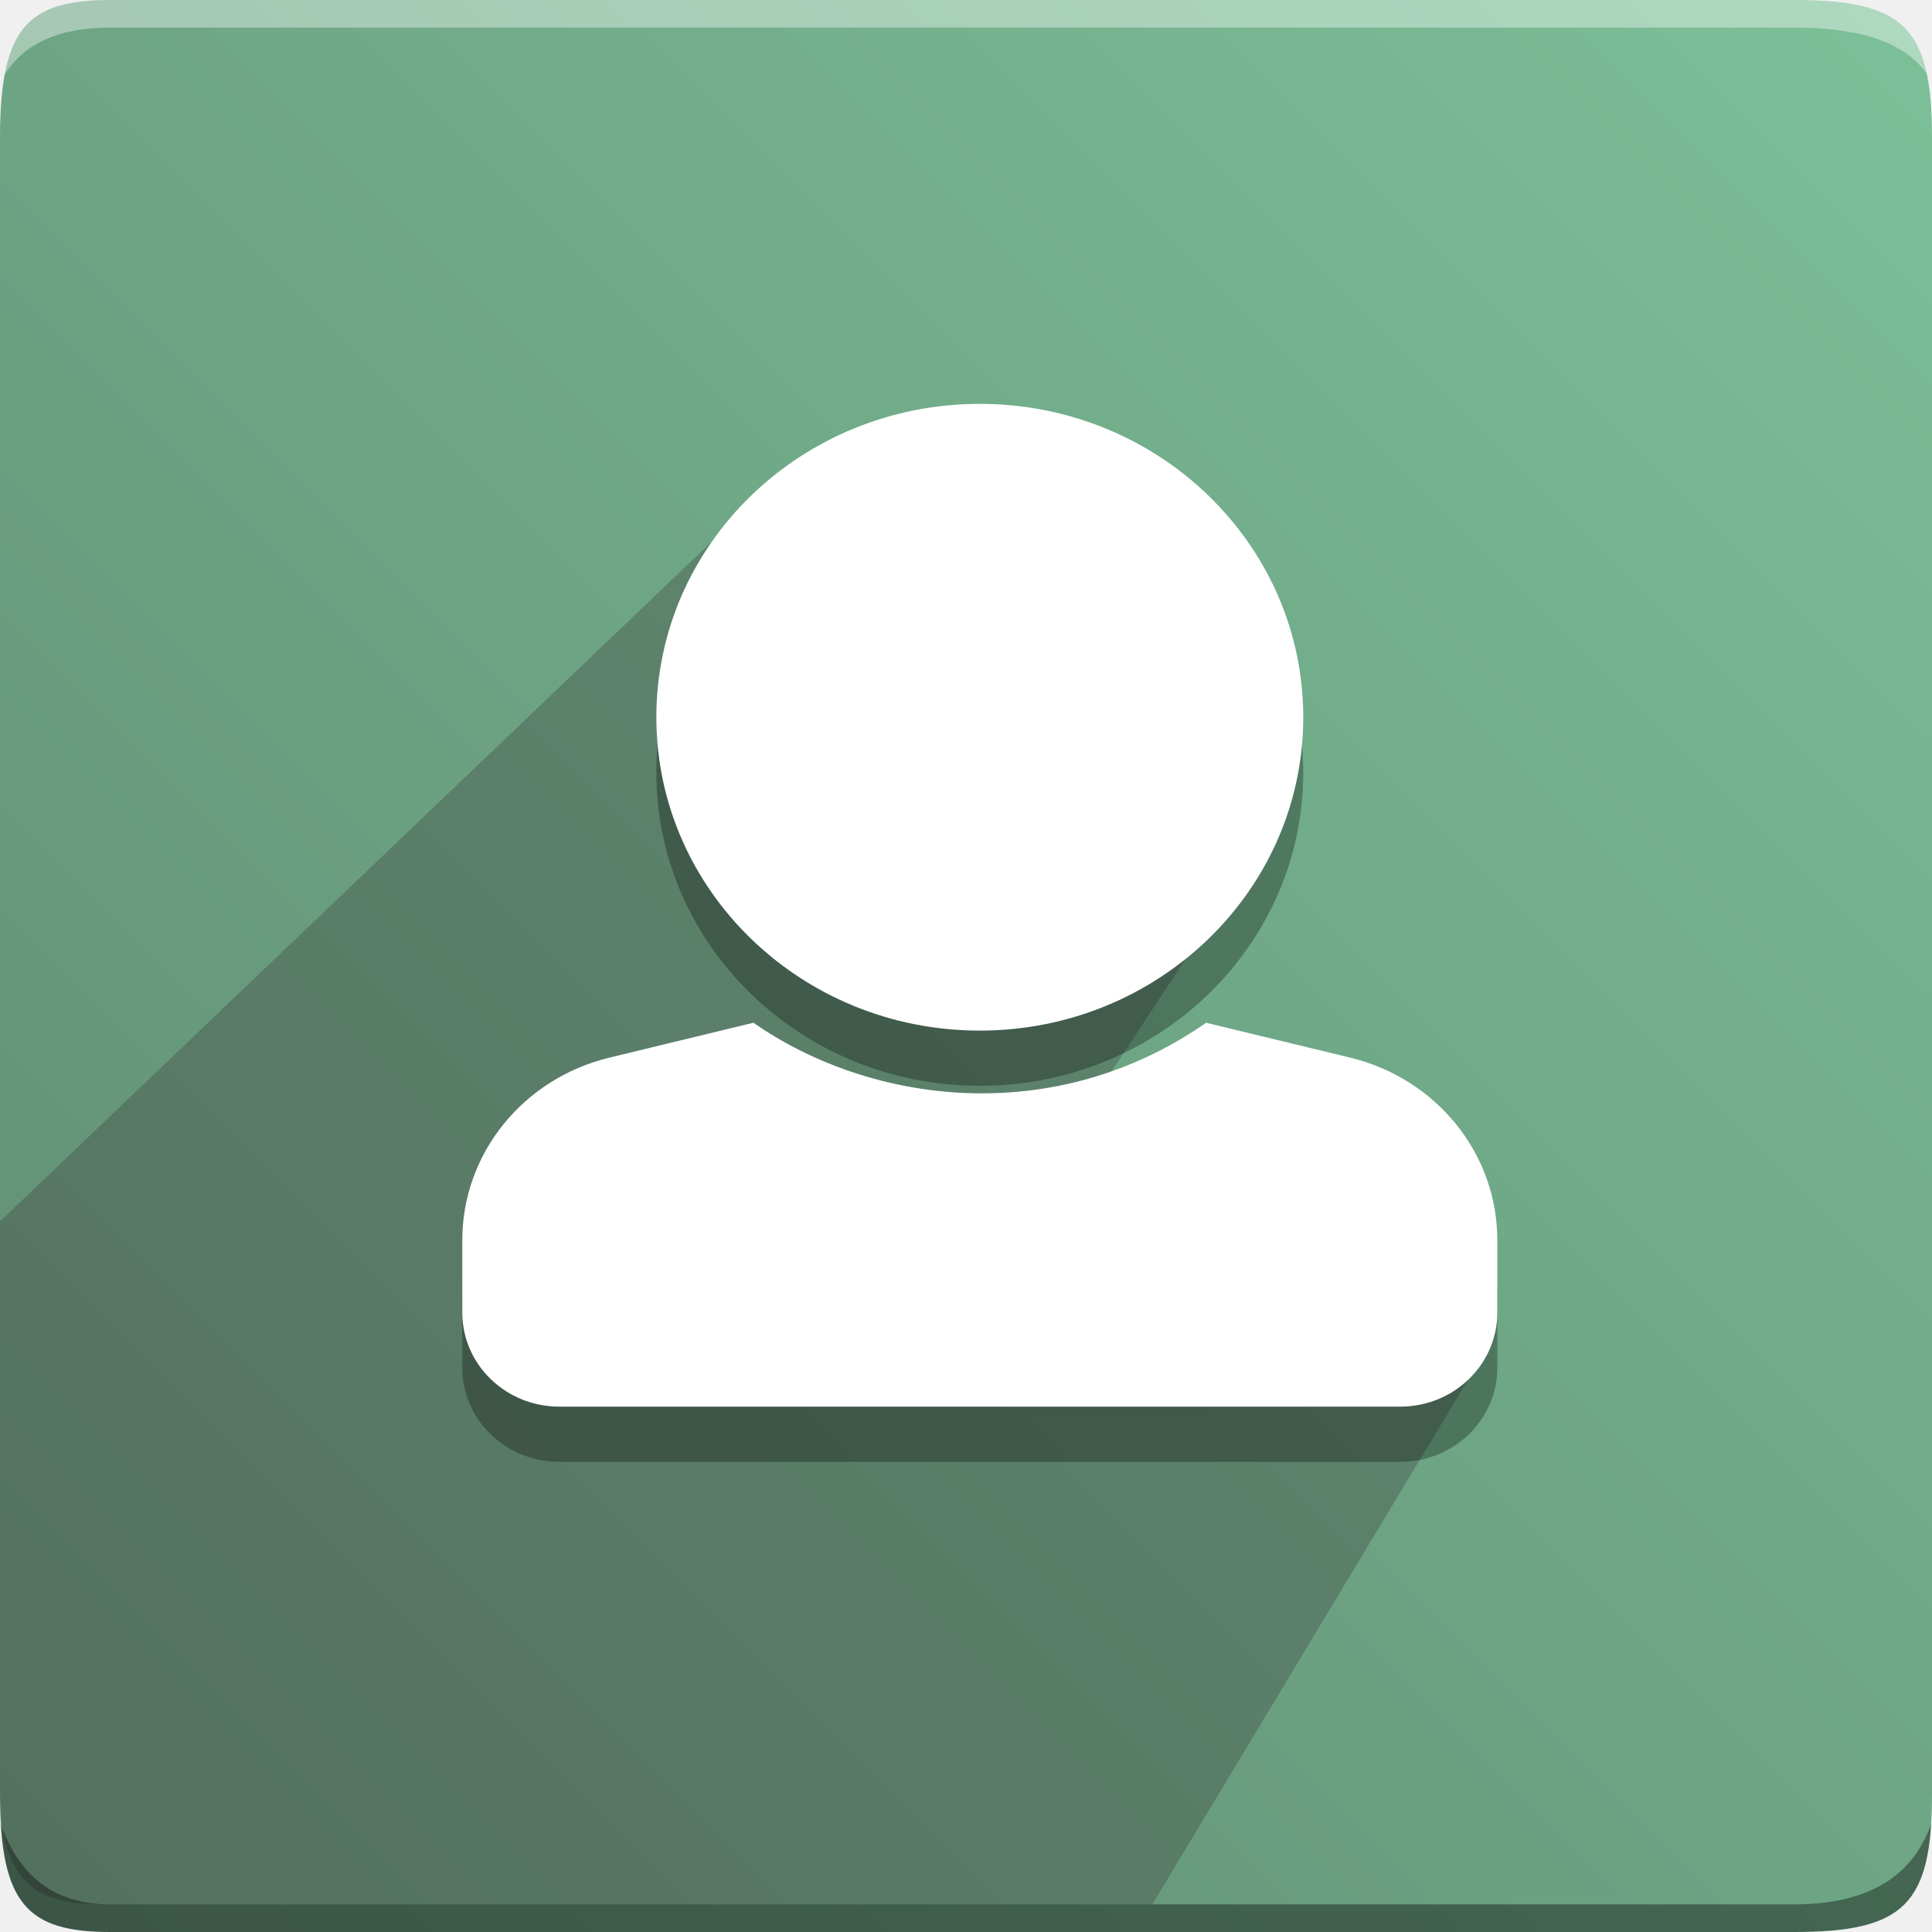
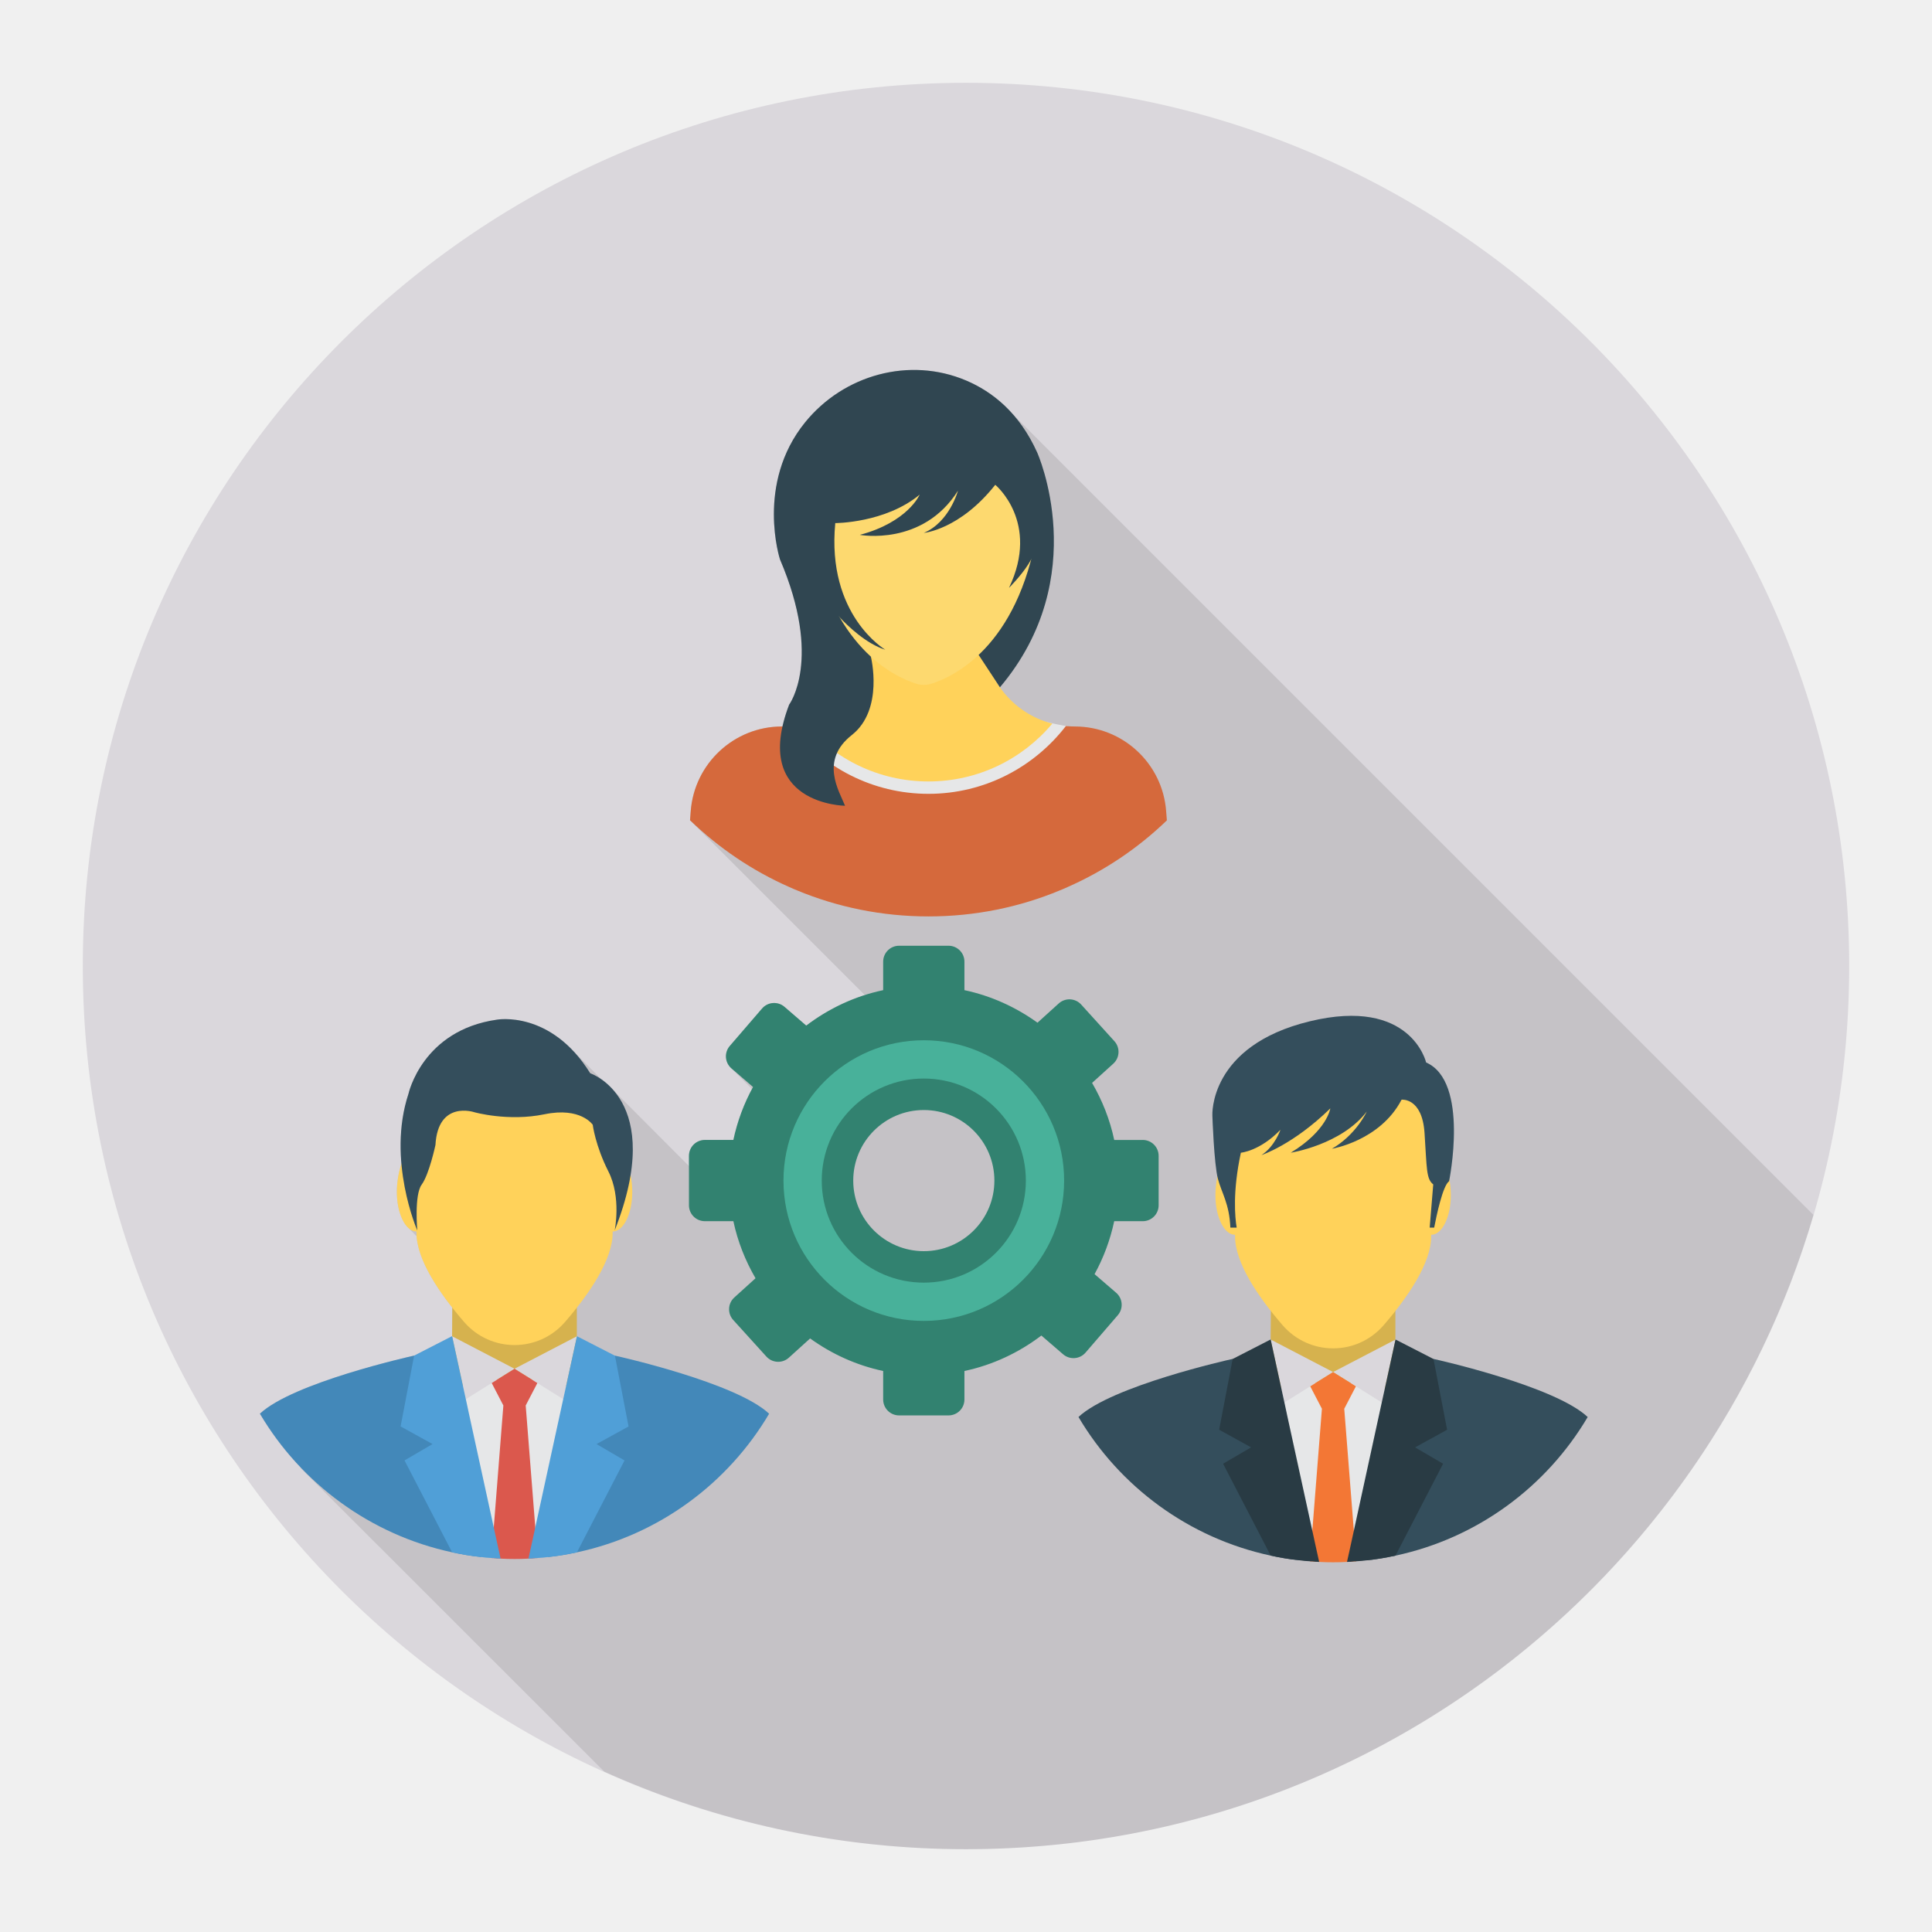
- <svg xmlns="http://www.w3.org/2000/svg" xmlns:xlink="http://www.w3.org/1999/xlink" width="70" height="70" viewBox="0 0 70 70">
-   <defs>
-     <path id="a" d="M4 0h61c4 0 5 1 5 5v60c0 4-1 5-5 5H4c-3 0-4-1-4-5V5c0-4 1-5 4-5z" />
-     <linearGradient id="c" x1="100%" x2="0%" y1="0%" y2="100%">
-       <stop offset="0%" stop-color="#7CC098" />
-       <stop offset="100%" stop-color="#5F8A71" />
-     </linearGradient>
-     <path id="d" d="M35.5 16.633c6.472 0 11.719 5.083 11.719 11.354 0 6.27-5.247 11.354-11.719 11.354-6.472 0-11.719-5.084-11.719-11.354S29.028 16.633 35.5 16.633zm13.424 23.688l-5.223-1.265c-5.488 3.824-12.14 2.971-16.402 0l-5.223 1.265c-3.13.759-5.326 3.483-5.326 6.61v2.628c0 1.881 1.574 3.406 3.516 3.406h30.468c1.942 0 3.516-1.525 3.516-3.406V46.93c0-3.126-2.196-5.85-5.326-6.609z" />
-   </defs>
-   <g fill="none" fill-rule="evenodd">
-     <mask id="b" fill="#fff">
-       <use xlink:href="#a" />
-     </mask>
-     <g mask="url(#b)">
-       <path fill="url(#c)" d="M0 0H70V70H0z" />
-       <path fill="#FFF" fill-opacity=".383" d="M4 1h61c2.667 0 4.333.667 5 2V0H0v3c.667-1.333 2-2 4-2z" />
-       <path fill="#393939" d="M4 69c-2 0-4-.146-4-4.082V44.253l26.224-25.045 20.526 9.775-8.576 13.025L53 42.469l1.122 5.966L41.75 69H4z" opacity=".324" />
-       <path fill="#000" fill-opacity=".383" d="M4 69h61c2.667 0 4.333-1 5-3v4H0v-4c.667 2 2 3 4 3z" />
-       <use fill="#000" fill-rule="nonzero" opacity=".3" xlink:href="#d" />
-       <path fill="#FFF" fill-rule="nonzero" d="M35.5 14.633c6.472 0 11.719 5.083 11.719 11.354 0 6.27-5.247 11.354-11.719 11.354-6.472 0-11.719-5.084-11.719-11.354S29.028 14.633 35.5 14.633zm13.424 23.688l-5.223-1.265c-5.488 3.824-12.14 2.971-16.402 0l-5.223 1.265c-3.13.759-5.326 3.483-5.326 6.61v2.628c0 1.881 1.574 3.406 3.516 3.406h30.468c1.942 0 3.516-1.525 3.516-3.406V44.93c0-3.126-2.196-5.85-5.326-6.609z" />
-     </g>
-   </g>
+ <svg xmlns="http://www.w3.org/2000/svg" enable-background="new 0 0 140 140" height="512" viewBox="0 0 140 140" width="512">
+   <circle cx="70" cy="70" fill="#dad7dc" r="64" />
+   <path d="m32.78 96.84v-2.08c-1.34-1.7-2.47-3.58-2.58-5.17l-.62-.63c-.48-.46-.82-1.44-.82-2.58 0-.7.13-1.42.33-2.03-.14-1.56-.07-3.35.51-5.09 0 0 1-4.6 6.4-5.37 0 0 2.99-.55 5.66 2.39l1.96 1.97c.24.17.49.4.75.68l5.56 5.57v-.74c0-.64.51-1.15 1.15-1.15h2.06c.28-1.31.74-2.54 1.36-3.69l-1.59-1.59h.02c-.4-.42-.43-1.08-.05-1.53l2.34-2.72c.42-.48 1.15-.53 1.63-.12l1.57 1.36c1.27-.96 2.7-1.71 4.25-2.21l-12.67-12.67.05-.65c.26-3.45 3.14-6.15 6.62-6.15h.05c.1-.49.24-1 .46-1.58 0 0 2.45-3.27-.66-10.52 0 0-1.79-5.49 1.82-9.94 2.81-3.45 7.57-4.76 11.67-3.03 1.18.5 2.36 1.28 3.4 2.47l58 58c-7.79 26.56-32.33 45.96-61.41 45.96-9.34 0-18.21-2.02-26.21-5.62l-22.01-22 .04-.01c-1.14-1.19-2.15-2.5-2.99-3.93 2.4-2.25 10.89-4.14 11.18-4.21h.01l2.74-1.4z" opacity=".1" />
+   <path d="m67.281 58.389c4.058 0 7.797-2.786 10.102-5.764-.339-.033-1.172-.214-1.494-.296-2.148 2.561-4.938 3.015-8.542 3.015-3.604 0-6.891-.348-9.039-2.909-.322.082-.651.147-.99.18 2.305 2.979 5.905 5.774 9.963 5.774z" fill="#e6e7e8" />
+   <path d="m84.556 59.447c-2.089 2.015-4.524 3.658-7.208 4.838-.173.083-.355.157-.537.231-2.931 1.222-6.151 1.891-9.528 1.891-3.377 0-6.597-.669-9.536-1.891-.182-.074-.363-.149-.537-.231-2.683-1.181-5.119-2.832-7.208-4.846l.05-.644c.256-3.459 3.137-6.151 6.613-6.151.223 0 .438-.008.652-.033 2.304 2.981 5.903 4.913 9.965 4.913 4.054 0 7.654-1.932 9.957-4.913.215.025.438.033.652.033 3.476 0 6.366 2.692 6.613 6.151z" fill="#d5693c" />
+   <path d="m71.267 46.019v-2.039h-7.972v2.039c0 3.093-2.122 5.684-4.987 6.416 2.148 2.561 5.369 4.192 8.973 4.192 3.604 0 6.825-1.631 8.973-4.192-2.865-.731-4.987-3.322-4.987-6.416z" fill="#ffd25a" />
+   <path d="m61.238 58.389s-6.828-.071-4.054-7.326c0 0 2.444-3.272-.663-10.526 0 0-1.788-5.485 1.821-9.934 2.804-3.456 7.57-4.768 11.667-3.03 1.921.815 3.861 2.358 5.148 5.212 0 0 4.064 9.013-2.698 17.019l-1.544-2.348-7.809.128s.966 3.831-1.381 5.68c-2.347 1.849-.915 4.058-.489 5.125z" fill="#304651" />
+   <path d="m75.158 38.51c-1.419 8.391-6.092 10.543-7.68 11.039-.347.108-.721.108-1.068 0-1.588-.496-6.261-2.648-7.684-11.039l1.64-6.313h13.152z" fill="#fdd96f" />
+   <path d="m60.527 44.378s.114.137.315.352c.591.63 1.932 1.926 3.312 2.351 0 0-4.267-2.489-3.627-9.175 0 0 3.627 0 6.117-2.063 0 0-.853 1.991-4.338 2.916 0 0 4.552.853 7.112-3.201 0 0-.612 2.276-2.475 3.058 0 0 2.597-.226 5.178-3.485 0 0 3.272 2.7.996 7.466 0 0 .869-.867 1.404-1.716.058-.092.112-.184.161-.274.498-.925 0 3.343 0 3.343l1.209-5.548-2.281-6.597-8.103-.231h-5.731l-1.737 4.836.689 4.529z" fill="#304651" />
+   <path d="m91.172 98.98c.422 2.622 2.694 4.634 5.433 4.634 2.74 0 5.012-2.012 5.434-4.634-.967-.673-.924-1.599-.924-1.599v-2.867h-9.02l-.022 2.949s.066.843-.901 1.516z" fill="#d6b24e" />
+   <path d="m103.713 83.259c-.002 0-.003.492-.005.492-.096-3.91-3.254-7.569-7.104-7.569s-7.008 3.66-7.104 7.569c-.001 0-.003-.492-.005-.492-.785 0-1.421 1.773-1.421 3.355s.636 2.864 1.421 2.864v.102c0 1.954 1.702 4.427 3.441 6.442 1.938 2.247 5.396 2.247 7.334 0 1.739-2.015 3.441-4.488 3.441-6.442v-.102c.785 0 1.421-1.282 1.421-2.864s-.636-3.355-1.421-3.355z" fill="#ffd25a" />
+   <path d="m102.258 101.631-1.285 3.784-2.634 7.716c-.021.007-.043.014-.064.007-.05.007-.099.014-.156.007l-.334-.76-.731-1.675-.078-7.113-.028-2.399.944-.965.497-.504 1.945.958h.007l.866.426.667.327z" fill="#e6e7e8" />
+   <path d="m115.05 102.682c-2.989 5.061-8 8.781-13.928 10.045-.689.149-1.384.27-2.094.341l.909-3.074 1.036-4.579.007-.05.894-3.926.234-1.001 1.76-1.966h.007c.291.064 8.788 1.966 11.174 4.21z" fill="#344e5c" />
+   <path d="m101.128 97.066-4.528 2.358 3.532 2.206z" fill="#dad7dc" />
+   <path d="m96.252 101.198-.028 2.399-.078 7.113-.731 1.675-.334.76c-.05.007-.107 0-.156-.007-.021.007-.043 0-.064-.007l-2.662-7.809v-.007l-1.257-3.684.376-.185.682-.334.866-.426 1.945-.958.497.504z" fill="#e6e7e8" />
+   <path d="m94.187 113.067c-.717-.071-1.42-.192-2.108-.341-5.928-1.271-10.939-4.99-13.928-10.045 2.399-2.25 10.882-4.146 11.174-4.21h.007l1.76 1.966.227 1.001v.007l.88 3.869v.007l1.065 4.671z" fill="#344e5c" />
+   <path d="m92.073 97.066 4.528 2.358-3.532 2.206z" fill="#dad7dc" />
+   <path d="m98.275 113.138c-.05.007-.099.014-.156.007-.163.021-.334.036-.511.036-.334.021-.667.028-1.008.028s-.674-.007-1.008-.028c-.17 0-.341-.014-.511-.036-.05.007-.107 0-.156-.007l.17-2.215.582-7.397.114-1.441-.845-1.626.362-.227 1.292-.802 1.292.802.362.227-.845 1.626.114 1.448.582 7.39z" fill="#f37735" />
+   <path d="m95.592 113.181c-.17 0-.341-.014-.511-.036-.05.007-.107 0-.156-.007-.021.007-.043 0-.064-.007-.227-.007-.447-.028-.674-.064-.717-.071-1.42-.192-2.108-.341l-3.45-6.659 2.03-1.186-2.314-1.278.98-5.132h.007l2.74-1.406h.007v.007l.014.057.774 3.557.206.944.177.823v.007l1.846 8.462.319 1.462z" fill="#293b44" />
+   <path d="m102.542 104.882 2.03 1.186-3.45 6.659c-.689.149-1.384.27-2.094.341-.227.028-.454.057-.689.064-.021.007-.043.014-.064.007-.05.007-.099.014-.156.007-.163.021-.334.036-.511.036l.177-.795.319-1.462 1.839-8.448.185-.852.206-.937.781-3.585.007-.028v-.007h.007l2.74 1.406h.007l.987 5.132z" fill="#293b44" />
+   <path d="m88.255 85.424c.268 1.019.83 1.8.903 3.535h.456c-.124-.743-.304-2.607.304-5.428 0 0 1.377-.115 2.868-1.664 0 0-.402 1.205-1.377 1.836 0 0 2.295-.746 4.991-3.385 0 0-.229 1.606-2.868 3.213 0 0 3.672-.574 5.507-2.983 0 0-.746 1.664-2.524 2.696 0 0 3.5-.574 5.048-3.557 0 0 1.492-.172 1.664 2.41.172 2.582.115 3.327.631 3.729l-.257 3.133h.325c.167-.873.623-3.043 1.08-3.363 0 0 1.492-7.228-1.664-8.605 0 0-1.09-4.762-8.433-2.983-7.343 1.778-7.056 6.827-7.056 6.827s.115 3.5.402 4.59z" fill="#344e5c" />
+   <path d="m31.856 98.741c.422 2.622 2.694 4.634 5.433 4.634 2.74 0 5.012-2.012 5.434-4.634-.967-.673-.924-1.599-.924-1.599v-2.867h-9.02l-.022 3.073c0 0 .066.719-.901 1.393z" fill="#d6b24e" />
+   <path d="m44.397 83.02c-.002 0-.003.492-.005.492-.096-3.91-3.254-7.569-7.104-7.569s-7.008 3.66-7.104 7.569c-.001 0-.003-.492-.005-.492-.785 0-1.421 1.773-1.421 3.355s.636 2.864 1.421 2.864v.102c0 1.954 1.702 4.427 3.441 6.442 1.938 2.247 5.396 2.247 7.334 0 1.739-2.015 3.441-4.488 3.441-6.442v-.102c.785 0 1.421-1.282 1.421-2.864s-.636-3.355-1.421-3.355z" fill="#ffd25a" />
+   <path d="m42.942 101.392-1.285 3.784-2.634 7.716c-.021.007-.043.014-.064.007-.05.007-.099.014-.156.007l-.334-.76-.731-1.675-.078-7.113-.028-2.399.944-.965.497-.504 1.945.958h.007l.866.426.667.327z" fill="#e6e7e8" />
+   <path d="m55.734 102.443c-2.989 5.061-8 8.781-13.928 10.045-.689.149-1.384.27-2.094.341l.909-3.074 1.036-4.579.007-.05.894-3.926.234-1.001 1.76-1.966h.007c.291.064 8.788 1.966 11.174 4.21z" fill="#4388b9" />
+   <path d="m41.812 96.827-4.528 2.358 3.532 2.206z" fill="#dad7dc" />
+   <path d="m36.936 100.959-.028 2.399-.078 7.113-.731 1.675-.334.76c-.05.007-.106 0-.156-.007-.021.007-.043 0-.064-.007l-2.662-7.809v-.007l-1.257-3.684.376-.185.681-.334.866-.426 1.945-.958.497.504z" fill="#e6e7e8" />
+   <path d="m34.871 112.828c-.717-.071-1.42-.192-2.108-.341-5.928-1.271-10.939-4.99-13.928-10.045 2.399-2.25 10.882-4.146 11.174-4.21h.007l1.76 1.966.227 1.001v.007l.88 3.869v.007l1.065 4.671z" fill="#4388b9" />
+   <path d="m32.757 96.827 4.528 2.358-3.532 2.206z" fill="#dad7dc" />
+   <path d="m38.96 112.899c-.05.007-.099.014-.156.007-.163.021-.334.036-.511.036-.334.021-.667.028-1.008.028s-.674-.007-1.008-.028c-.17 0-.341-.014-.511-.036-.05.007-.106 0-.156-.007l.17-2.215.582-7.397.114-1.441-.845-1.626.362-.227 1.292-.802 1.292.802.362.227-.845 1.626.114 1.448.582 7.39z" fill="#db584d" />
+   <path d="m36.276 112.942c-.17 0-.341-.014-.511-.036-.05.007-.106 0-.156-.007-.021.007-.043 0-.064-.007-.227-.007-.447-.028-.674-.064-.717-.071-1.42-.192-2.108-.341l-3.45-6.659 2.03-1.186-2.314-1.278.98-5.132h.007l2.74-1.406h.007v.007l.014.057.774 3.557.206.944.177.823v.007l1.846 8.462.319 1.462z" fill="#509fd7" />
+   <path d="m43.226 104.643 2.03 1.186-3.45 6.659c-.689.149-1.384.27-2.094.341-.227.028-.454.057-.689.064-.021.007-.043.014-.064.007-.05.007-.099.014-.156.007-.163.021-.334.036-.511.036l.177-.795.319-1.462 1.839-8.448.185-.852.206-.937.781-3.585.007-.028v-.007h.007l2.74 1.406h.007l.987 5.132z" fill="#509fd7" />
+   <path d="m30.237 89.161s-2.225-5.1-.636-9.903c0 0 .999-4.597 6.403-5.368 0 0 3.906-.722 6.767 3.883 0 0 5.54 1.832 1.771 11.388 0 0 .5-2.386-.453-4.268-.954-1.882-1.137-3.388-1.137-3.388s-.862-1.306-3.496-.761c-2.634.545-5.086-.149-5.086-.149s-2.634-.891-2.816 2.377c0 0-.454 2.129-.999 2.872s-.318 3.317-.318 3.317z" fill="#344e5c" />
+   <path d="m82.807 82.606h-2.066c-.314-1.479-.867-2.867-1.605-4.135l1.538-1.394c.472-.428.507-1.156.08-1.628l-2.406-2.655c-.428-.471-1.156-.507-1.628-.08l-1.54 1.395c-1.559-1.125-3.349-1.945-5.294-2.359v-2.066c0-.637-.516-1.152-1.153-1.152h-3.582c-.637 0-1.153.516-1.153 1.152v2.066c-2.064.438-3.953 1.336-5.575 2.568l-1.575-1.358c-.482-.415-1.21-.361-1.626.121l-2.339 2.713c-.416.482-.362 1.21.12 1.626l1.564 1.348c-.651 1.186-1.134 2.475-1.424 3.836h-2.066c-.637 0-1.153.516-1.153 1.153v3.582c0 .637.516 1.153 1.153 1.153h2.066c.314 1.479.867 2.867 1.605 4.135l-1.538 1.394c-.472.428-.507 1.156-.08 1.628l2.406 2.654c.428.472 1.156.507 1.628.08l1.54-1.395c1.559 1.125 3.349 1.945 5.294 2.359v2.066c0 .637.516 1.153 1.153 1.153h3.582c.637 0 1.153-.516 1.153-1.153v-2.066c2.064-.438 3.953-1.336 5.575-2.569l1.575 1.358c.482.416 1.21.362 1.626-.12l2.339-2.713c.416-.482.362-1.21-.121-1.626l-1.564-1.348c.651-1.185 1.134-2.475 1.424-3.836h2.066c.637 0 1.153-.516 1.153-1.153v-3.582c-0-.637-.516-1.153-1.153-1.153zm-15.864 8.058c-2.824 0-5.114-2.29-5.114-5.114 0-2.824 2.289-5.113 5.114-5.113 2.824 0 5.114 2.289 5.114 5.113 0 2.824-2.289 5.114-5.114 5.114z" fill="#328270" />
+   <path d="m66.942 75.381c-5.616 0-10.168 4.552-10.168 10.169 0 5.616 4.553 10.168 10.168 10.168s10.169-4.553 10.169-10.168c0-5.616-4.553-10.169-10.169-10.169zm0 17.564c-4.084 0-7.395-3.311-7.395-7.395 0-4.084 3.311-7.395 7.395-7.395 4.084 0 7.395 3.311 7.395 7.395 0 4.084-3.311 7.395-7.395 7.395z" fill="#48b19a" />
</svg>
